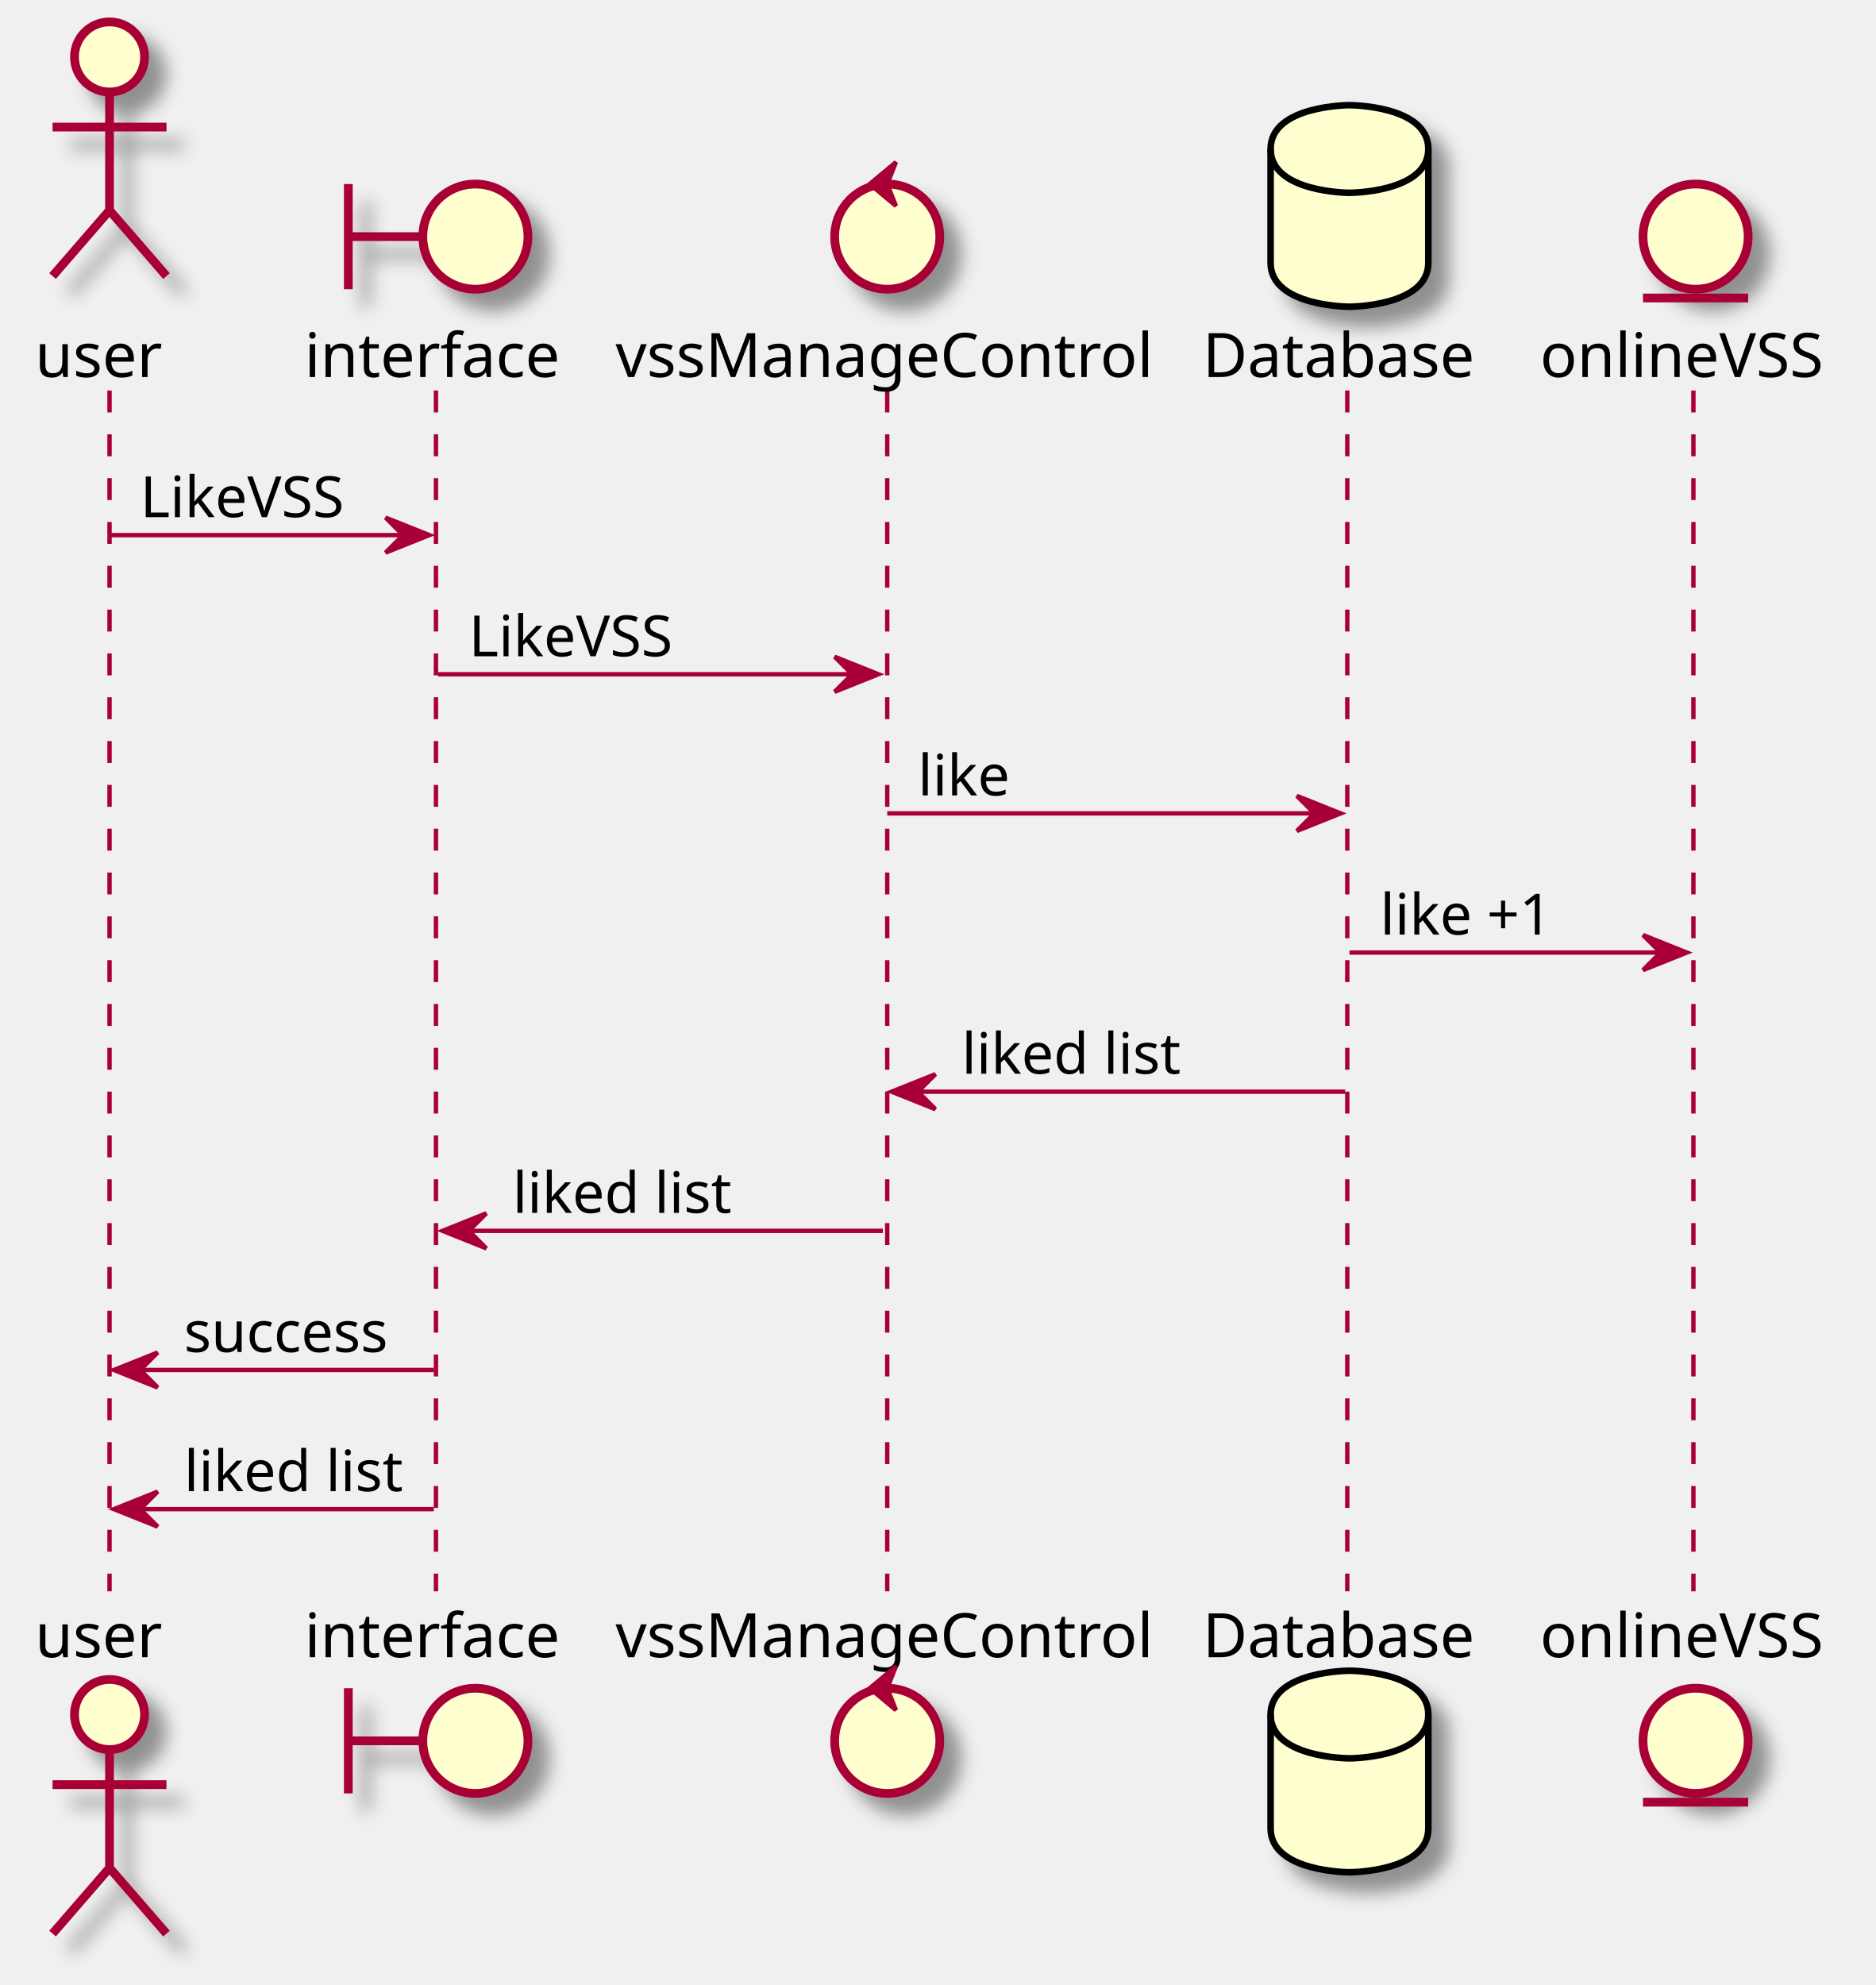
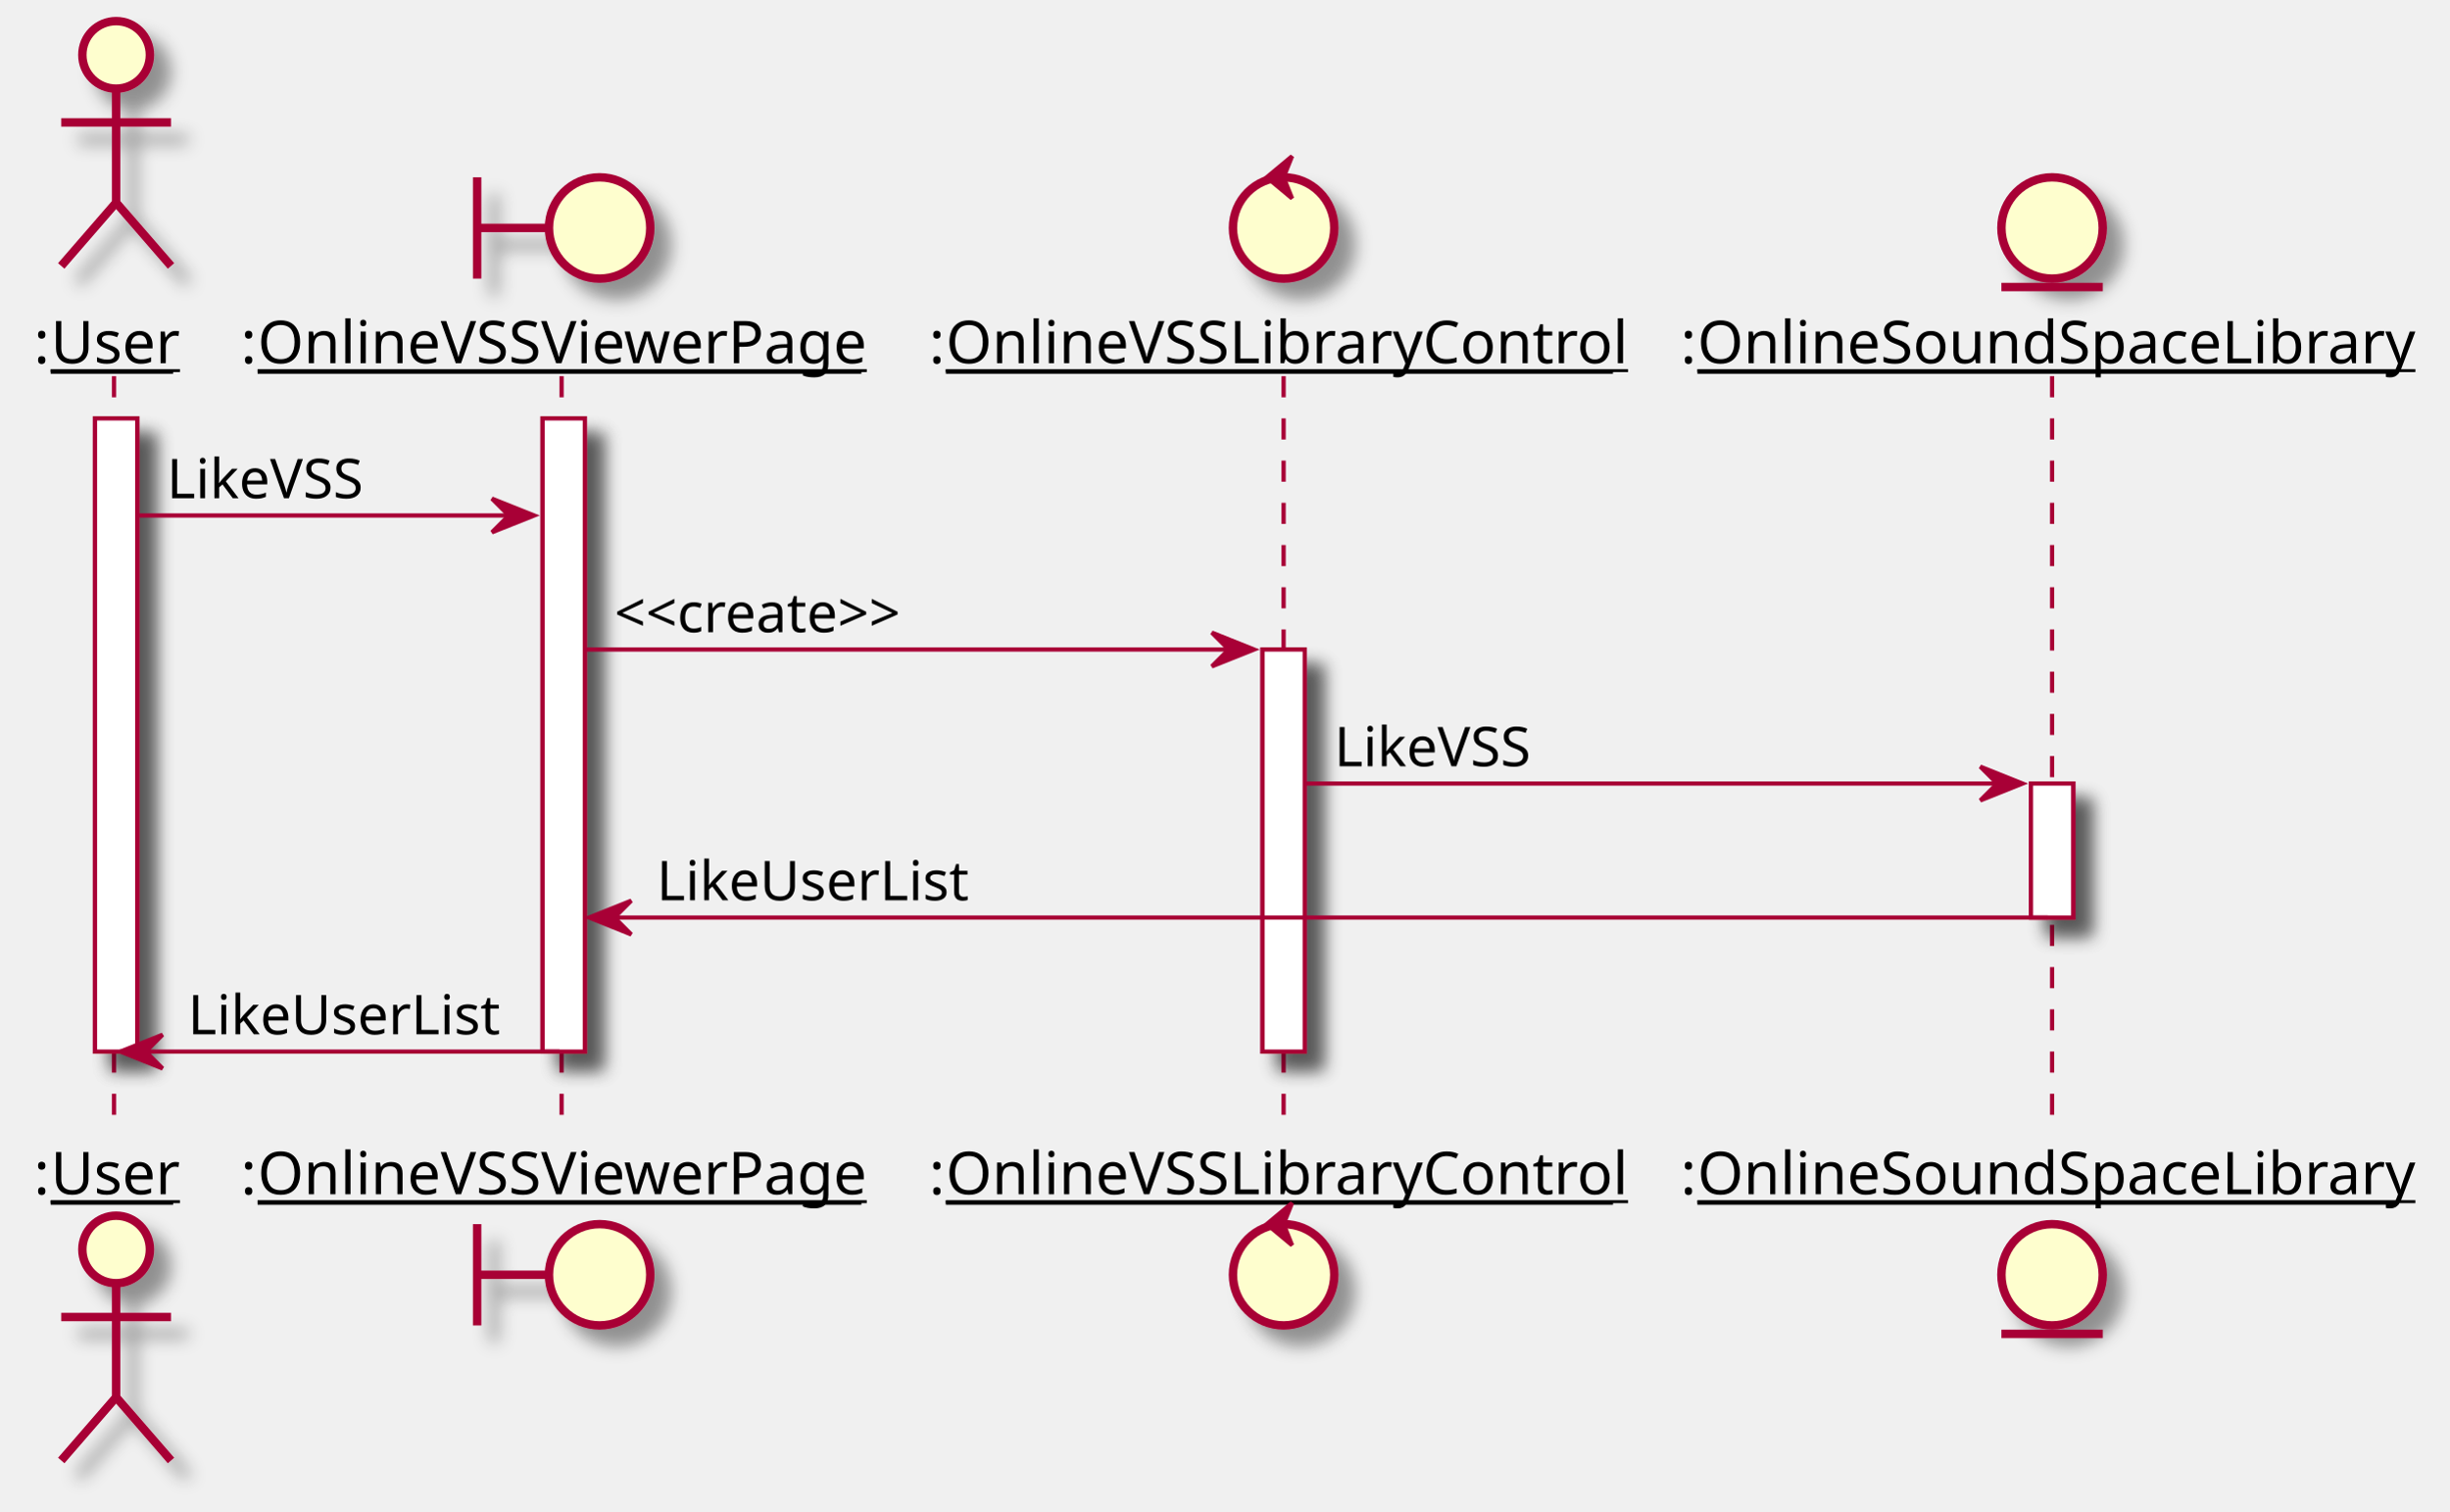
- <svg xmlns="http://www.w3.org/2000/svg" contentScriptType="application/ecmascript" contentStyleType="text/css" height="453px" preserveAspectRatio="none" style="width:428px;height:453px;" version="1.1" viewBox="0 0 428 453" width="428px" zoomAndPan="magnify">
+ <svg xmlns="http://www.w3.org/2000/svg" contentScriptType="application/ecmascript" contentStyleType="text/css" height="358px" preserveAspectRatio="none" style="width:580px;height:358px;" version="1.1" viewBox="0 0 580 358" width="580px" zoomAndPan="magnify">
  <defs>
-     <filter height="300%" id="f1e6n01oujcbb6" width="300%" x="-1" y="-1">
+     <filter height="300%" id="fpvvkwvhqc2e2" width="300%" x="-1" y="-1">
      <feGaussianBlur result="blurOut" stdDeviation="2.0" />
      <feColorMatrix in="blurOut" result="blurOut2" type="matrix" values="0 0 0 0 0 0 0 0 0 0 0 0 0 0 0 0 0 0 .4 0" />
      <feOffset dx="4.0" dy="4.0" in="blurOut2" result="blurOut3" />
      <feBlend in="SourceGraphic" in2="blurOut3" mode="normal" />
    </filter>
  </defs>
  <g>
-     <line style="stroke: #A80036; stroke-width: 1.0; stroke-dasharray: 5.0,5.0;" x1="25" x2="25" y1="89.12" y2="363.155" />
-     <line style="stroke: #A80036; stroke-width: 1.0; stroke-dasharray: 5.0,5.0;" x1="99.5" x2="99.5" y1="89.12" y2="363.155" />
-     <line style="stroke: #A80036; stroke-width: 1.0; stroke-dasharray: 5.0,5.0;" x1="202.5" x2="202.5" y1="89.12" y2="363.155" />
-     <line style="stroke: #A80036; stroke-width: 1.0; stroke-dasharray: 5.0,5.0;" x1="307.5" x2="307.5" y1="89.12" y2="363.155" />
-     <line style="stroke: #A80036; stroke-width: 1.0; stroke-dasharray: 5.0,5.0;" x1="386.5" x2="386.5" y1="89.12" y2="363.155" />
-     <text fill="#000000" font-family="sans-serif" font-size="14" lengthAdjust="spacingAndGlyphs" textLength="28" x="8" y="86.044">user</text>
-     <ellipse cx="25" cy="13" fill="#FEFECE" filter="url(#f1e6n01oujcbb6)" rx="8" ry="8" style="stroke: #A80036; stroke-width: 2.0;" />
-     <path d="M25,21 L25,48 M12,29 L38,29 M25,48 L12,63 M25,48 L38,63 " fill="none" filter="url(#f1e6n01oujcbb6)" style="stroke: #A80036; stroke-width: 2.0;" />
-     <text fill="#000000" font-family="sans-serif" font-size="14" lengthAdjust="spacingAndGlyphs" textLength="28" x="8" y="378.199">user</text>
-     <ellipse cx="25" cy="391.275" fill="#FEFECE" filter="url(#f1e6n01oujcbb6)" rx="8" ry="8" style="stroke: #A80036; stroke-width: 2.0;" />
-     <path d="M25,399.275 L25,426.275 M12,407.275 L38,407.275 M25,426.275 L12,441.275 M25,426.275 L38,441.275 " fill="none" filter="url(#f1e6n01oujcbb6)" style="stroke: #A80036; stroke-width: 2.0;" />
-     <text fill="#000000" font-family="sans-serif" font-size="14" lengthAdjust="spacingAndGlyphs" textLength="55" x="69.5" y="86.044">interface</text>
-     <path d="M79.5,42 L79.5,66 M79.5,54 L96.5,54 " fill="none" filter="url(#f1e6n01oujcbb6)" style="stroke: #A80036; stroke-width: 2.0;" />
-     <ellipse cx="108.5" cy="54" fill="#FEFECE" filter="url(#f1e6n01oujcbb6)" rx="12" ry="12" style="stroke: #A80036; stroke-width: 2.0;" />
-     <text fill="#000000" font-family="sans-serif" font-size="14" lengthAdjust="spacingAndGlyphs" textLength="55" x="69.5" y="378.199">interface</text>
-     <path d="M79.5,385.275 L79.5,409.275 M79.5,397.275 L96.5,397.275 " fill="none" filter="url(#f1e6n01oujcbb6)" style="stroke: #A80036; stroke-width: 2.0;" />
-     <ellipse cx="108.5" cy="397.275" fill="#FEFECE" filter="url(#f1e6n01oujcbb6)" rx="12" ry="12" style="stroke: #A80036; stroke-width: 2.0;" />
-     <text fill="#000000" font-family="sans-serif" font-size="14" lengthAdjust="spacingAndGlyphs" textLength="118" x="140.5" y="86.044">vssManageControl</text>
-     <ellipse cx="202.5" cy="54" fill="#FEFECE" filter="url(#f1e6n01oujcbb6)" rx="12" ry="12" style="stroke: #A80036; stroke-width: 2.0;" />
-     <polygon fill="#A80036" points="198.5,42,204.5,37,202.5,42,204.5,47,198.5,42" style="stroke: #A80036; stroke-width: 1.0;" />
-     <text fill="#000000" font-family="sans-serif" font-size="14" lengthAdjust="spacingAndGlyphs" textLength="118" x="140.5" y="378.199">vssManageControl</text>
-     <ellipse cx="202.5" cy="397.275" fill="#FEFECE" filter="url(#f1e6n01oujcbb6)" rx="12" ry="12" style="stroke: #A80036; stroke-width: 2.0;" />
-     <polygon fill="#A80036" points="198.5,385.275,204.5,380.275,202.5,385.275,204.5,390.275,198.5,385.275" style="stroke: #A80036; stroke-width: 1.0;" />
-     <text fill="#000000" font-family="sans-serif" font-size="14" lengthAdjust="spacingAndGlyphs" textLength="61" x="274.5" y="86.044">Database</text>
-     <path d="M290,34 C290,24 308,24 308,24 C308,24 326,24 326,34 L326,60 C326,70 308,70 308,70 C308,70 290,70 290,60 L290,34 " fill="#FEFECE" filter="url(#f1e6n01oujcbb6)" style="stroke: #000000; stroke-width: 1.5;" />
-     <path d="M290,34 C290,44 308,44 308,44 C308,44 326,44 326,34 " fill="none" style="stroke: #000000; stroke-width: 1.5;" />
-     <text fill="#000000" font-family="sans-serif" font-size="14" lengthAdjust="spacingAndGlyphs" textLength="61" x="274.5" y="378.199">Database</text>
-     <path d="M290,391.275 C290,381.275 308,381.275 308,381.275 C308,381.275 326,381.275 326,391.275 L326,417.275 C326,427.275 308,427.275 308,427.275 C308,427.275 290,427.275 290,417.275 L290,391.275 " fill="#FEFECE" filter="url(#f1e6n01oujcbb6)" style="stroke: #000000; stroke-width: 1.5;" />
-     <path d="M290,391.275 C290,401.275 308,401.275 308,401.275 C308,401.275 326,401.275 326,391.275 " fill="none" style="stroke: #000000; stroke-width: 1.5;" />
-     <text fill="#000000" font-family="sans-serif" font-size="14" lengthAdjust="spacingAndGlyphs" textLength="65" x="351.5" y="86.044">onlineVSS</text>
-     <ellipse cx="387" cy="54" fill="#FEFECE" filter="url(#f1e6n01oujcbb6)" rx="12" ry="12" style="stroke: #A80036; stroke-width: 2.0;" />
-     <line style="stroke: #A80036; stroke-width: 2.0;" x1="375" x2="399" y1="68" y2="68" />
-     <text fill="#000000" font-family="sans-serif" font-size="14" lengthAdjust="spacingAndGlyphs" textLength="65" x="351.5" y="378.199">onlineVSS</text>
-     <ellipse cx="387" cy="397.275" fill="#FEFECE" filter="url(#f1e6n01oujcbb6)" rx="12" ry="12" style="stroke: #A80036; stroke-width: 2.0;" />
-     <line style="stroke: #A80036; stroke-width: 2.0;" x1="375" x2="399" y1="411.275" y2="411.275" />
-     <polygon fill="#A80036" points="88,118.12,98,122.12,88,126.12,92,122.12" style="stroke: #A80036; stroke-width: 1.0;" />
-     <line style="stroke: #A80036; stroke-width: 1.0;" x1="25" x2="94" y1="122.12" y2="122.12" />
-     <text fill="#000000" font-family="sans-serif" font-size="13" lengthAdjust="spacingAndGlyphs" textLength="51" x="32" y="118.018">LikeVSS</text>
-     <polygon fill="#A80036" points="190.5,149.875,200.5,153.875,190.5,157.875,194.5,153.875" style="stroke: #A80036; stroke-width: 1.0;" />
-     <line style="stroke: #A80036; stroke-width: 1.0;" x1="100" x2="196.5" y1="153.875" y2="153.875" />
-     <text fill="#000000" font-family="sans-serif" font-size="13" lengthAdjust="spacingAndGlyphs" textLength="51" x="107" y="149.773">LikeVSS</text>
-     <polygon fill="#A80036" points="296,181.629,306,185.629,296,189.629,300,185.629" style="stroke: #A80036; stroke-width: 1.0;" />
-     <line style="stroke: #A80036; stroke-width: 1.0;" x1="202.5" x2="302" y1="185.629" y2="185.629" />
-     <text fill="#000000" font-family="sans-serif" font-size="13" lengthAdjust="spacingAndGlyphs" textLength="20" x="209.5" y="181.527">like</text>
-     <polygon fill="#A80036" points="375,213.383,385,217.383,375,221.383,379,217.383" style="stroke: #A80036; stroke-width: 1.0;" />
-     <line style="stroke: #A80036; stroke-width: 1.0;" x1="308" x2="381" y1="217.383" y2="217.383" />
-     <text fill="#000000" font-family="sans-serif" font-size="13" lengthAdjust="spacingAndGlyphs" textLength="39" x="315" y="213.281">like +1</text>
-     <polygon fill="#A80036" points="213.5,245.138,203.5,249.138,213.5,253.138,209.5,249.138" style="stroke: #A80036; stroke-width: 1.0;" />
-     <line style="stroke: #A80036; stroke-width: 1.0;" x1="207.5" x2="307" y1="249.138" y2="249.138" />
-     <text fill="#000000" font-family="sans-serif" font-size="13" lengthAdjust="spacingAndGlyphs" textLength="48" x="219.5" y="245.036">liked list</text>
-     <polygon fill="#A80036" points="111,276.892,101,280.892,111,284.892,107,280.892" style="stroke: #A80036; stroke-width: 1.0;" />
-     <line style="stroke: #A80036; stroke-width: 1.0;" x1="105" x2="201.5" y1="280.892" y2="280.892" />
-     <text fill="#000000" font-family="sans-serif" font-size="13" lengthAdjust="spacingAndGlyphs" textLength="48" x="117" y="276.79">liked list</text>
-     <polygon fill="#A80036" points="36,308.647,26,312.647,36,316.647,32,312.647" style="stroke: #A80036; stroke-width: 1.0;" />
-     <line style="stroke: #A80036; stroke-width: 1.0;" x1="30" x2="99" y1="312.647" y2="312.647" />
-     <text fill="#000000" font-family="sans-serif" font-size="13" lengthAdjust="spacingAndGlyphs" textLength="49" x="42" y="308.544">success</text>
-     <polygon fill="#A80036" points="36,340.401,26,344.401,36,348.401,32,344.401" style="stroke: #A80036; stroke-width: 1.0;" />
-     <line style="stroke: #A80036; stroke-width: 1.0;" x1="30" x2="99" y1="344.401" y2="344.401" />
-     <text fill="#000000" font-family="sans-serif" font-size="13" lengthAdjust="spacingAndGlyphs" textLength="48" x="42" y="340.299">liked list</text>
+     <rect fill="#FFFFFF" filter="url(#fpvvkwvhqc2e2)" height="150.018" style="stroke: #A80036; stroke-width: 1.0;" width="10" x="22.5" y="99.12" />
+     <rect fill="#FFFFFF" filter="url(#fpvvkwvhqc2e2)" height="150.018" style="stroke: #A80036; stroke-width: 1.0;" width="10" x="128.5" y="99.12" />
+     <rect fill="#FFFFFF" filter="url(#fpvvkwvhqc2e2)" height="95.263" style="stroke: #A80036; stroke-width: 1.0;" width="10" x="299" y="153.875" />
+     <rect fill="#FFFFFF" filter="url(#fpvvkwvhqc2e2)" height="31.754" style="stroke: #A80036; stroke-width: 1.0;" width="10" x="481" y="185.629" />
+     <line style="stroke: #A80036; stroke-width: 1.0; stroke-dasharray: 5.0,5.0;" x1="27" x2="27" y1="89.12" y2="267.892" />
+     <line style="stroke: #A80036; stroke-width: 1.0; stroke-dasharray: 5.0,5.0;" x1="133" x2="133" y1="89.12" y2="267.892" />
+     <line style="stroke: #A80036; stroke-width: 1.0; stroke-dasharray: 5.0,5.0;" x1="304" x2="304" y1="89.12" y2="267.892" />
+     <line style="stroke: #A80036; stroke-width: 1.0; stroke-dasharray: 5.0,5.0;" x1="486" x2="486" y1="89.12" y2="267.892" />
+     <text fill="#000000" font-family="sans-serif" font-size="14" lengthAdjust="spacingAndGlyphs" textLength="4" x="8" y="86.044">:</text>
+     <text fill="#000000" font-family="sans-serif" font-size="14" lengthAdjust="spacingAndGlyphs" text-decoration="underline" textLength="29" x="12" y="86.044">User</text>
+     <line style="stroke: #000000; stroke-width: 1.0;" x1="12" x2="41" y1="88.044" y2="88.044" />
+     <ellipse cx="27.5" cy="13" fill="#FEFECE" filter="url(#fpvvkwvhqc2e2)" rx="8" ry="8" style="stroke: #A80036; stroke-width: 2.0;" />
+     <path d="M27.5,21 L27.5,48 M14.5,29 L40.5,29 M27.5,48 L14.5,63 M27.5,48 L40.5,63 " fill="none" filter="url(#fpvvkwvhqc2e2)" style="stroke: #A80036; stroke-width: 2.0;" />
+     <text fill="#000000" font-family="sans-serif" font-size="14" lengthAdjust="spacingAndGlyphs" textLength="4" x="8" y="282.936">:</text>
+     <text fill="#000000" font-family="sans-serif" font-size="14" lengthAdjust="spacingAndGlyphs" text-decoration="underline" textLength="29" x="12" y="282.936">User</text>
+     <line style="stroke: #000000; stroke-width: 1.0;" x1="12" x2="41" y1="284.936" y2="284.936" />
+     <ellipse cx="27.5" cy="296.012" fill="#FEFECE" filter="url(#fpvvkwvhqc2e2)" rx="8" ry="8" style="stroke: #A80036; stroke-width: 2.0;" />
+     <path d="M27.5,304.012 L27.5,331.012 M14.5,312.012 L40.5,312.012 M27.5,331.012 L14.5,346.012 M27.5,331.012 L40.5,346.012 " fill="none" filter="url(#fpvvkwvhqc2e2)" style="stroke: #A80036; stroke-width: 2.0;" />
+     <text fill="#000000" font-family="sans-serif" font-size="14" lengthAdjust="spacingAndGlyphs" textLength="4" x="57" y="86.044">:</text>
+     <text fill="#000000" font-family="sans-serif" font-size="14" lengthAdjust="spacingAndGlyphs" text-decoration="underline" textLength="143" x="61" y="86.044">OnlineVSSViewerPage</text>
+     <line style="stroke: #000000; stroke-width: 1.0;" x1="61" x2="204" y1="88.044" y2="88.044" />
+     <path d="M113,42 L113,66 M113,54 L130,54 " fill="none" filter="url(#fpvvkwvhqc2e2)" style="stroke: #A80036; stroke-width: 2.0;" />
+     <ellipse cx="142" cy="54" fill="#FEFECE" filter="url(#fpvvkwvhqc2e2)" rx="12" ry="12" style="stroke: #A80036; stroke-width: 2.0;" />
+     <text fill="#000000" font-family="sans-serif" font-size="14" lengthAdjust="spacingAndGlyphs" textLength="4" x="57" y="282.936">:</text>
+     <text fill="#000000" font-family="sans-serif" font-size="14" lengthAdjust="spacingAndGlyphs" text-decoration="underline" textLength="143" x="61" y="282.936">OnlineVSSViewerPage</text>
+     <line style="stroke: #000000; stroke-width: 1.0;" x1="61" x2="204" y1="284.936" y2="284.936" />
+     <path d="M113,290.012 L113,314.012 M113,302.012 L130,302.012 " fill="none" filter="url(#fpvvkwvhqc2e2)" style="stroke: #A80036; stroke-width: 2.0;" />
+     <ellipse cx="142" cy="302.012" fill="#FEFECE" filter="url(#fpvvkwvhqc2e2)" rx="12" ry="12" style="stroke: #A80036; stroke-width: 2.0;" />
+     <text fill="#000000" font-family="sans-serif" font-size="14" lengthAdjust="spacingAndGlyphs" textLength="4" x="220" y="86.044">:</text>
+     <text fill="#000000" font-family="sans-serif" font-size="14" lengthAdjust="spacingAndGlyphs" text-decoration="underline" textLength="158" x="224" y="86.044">OnlineVSSLibraryControl</text>
+     <line style="stroke: #000000; stroke-width: 1.0;" x1="224" x2="382" y1="88.044" y2="88.044" />
+     <ellipse cx="304" cy="54" fill="#FEFECE" filter="url(#fpvvkwvhqc2e2)" rx="12" ry="12" style="stroke: #A80036; stroke-width: 2.0;" />
+     <polygon fill="#A80036" points="300,42,306,37,304,42,306,47,300,42" style="stroke: #A80036; stroke-width: 1.0;" />
+     <text fill="#000000" font-family="sans-serif" font-size="14" lengthAdjust="spacingAndGlyphs" textLength="4" x="220" y="282.936">:</text>
+     <text fill="#000000" font-family="sans-serif" font-size="14" lengthAdjust="spacingAndGlyphs" text-decoration="underline" textLength="158" x="224" y="282.936">OnlineVSSLibraryControl</text>
+     <line style="stroke: #000000; stroke-width: 1.0;" x1="224" x2="382" y1="284.936" y2="284.936" />
+     <ellipse cx="304" cy="302.012" fill="#FEFECE" filter="url(#fpvvkwvhqc2e2)" rx="12" ry="12" style="stroke: #A80036; stroke-width: 2.0;" />
+     <polygon fill="#A80036" points="300,290.012,306,285.012,304,290.012,306,295.012,300,290.012" style="stroke: #A80036; stroke-width: 1.0;" />
+     <text fill="#000000" font-family="sans-serif" font-size="14" lengthAdjust="spacingAndGlyphs" textLength="4" x="398" y="86.044">:</text>
+     <text fill="#000000" font-family="sans-serif" font-size="14" lengthAdjust="spacingAndGlyphs" text-decoration="underline" textLength="166" x="402" y="86.044">OnlineSoundSpaceLibrary</text>
+     <line style="stroke: #000000; stroke-width: 1.0;" x1="402" x2="568" y1="88.044" y2="88.044" />
+     <ellipse cx="486" cy="54" fill="#FEFECE" filter="url(#fpvvkwvhqc2e2)" rx="12" ry="12" style="stroke: #A80036; stroke-width: 2.0;" />
+     <line style="stroke: #A80036; stroke-width: 2.0;" x1="474" x2="498" y1="68" y2="68" />
+     <text fill="#000000" font-family="sans-serif" font-size="14" lengthAdjust="spacingAndGlyphs" textLength="4" x="398" y="282.936">:</text>
+     <text fill="#000000" font-family="sans-serif" font-size="14" lengthAdjust="spacingAndGlyphs" text-decoration="underline" textLength="166" x="402" y="282.936">OnlineSoundSpaceLibrary</text>
+     <line style="stroke: #000000; stroke-width: 1.0;" x1="402" x2="568" y1="284.936" y2="284.936" />
+     <ellipse cx="486" cy="302.012" fill="#FEFECE" filter="url(#fpvvkwvhqc2e2)" rx="12" ry="12" style="stroke: #A80036; stroke-width: 2.0;" />
+     <line style="stroke: #A80036; stroke-width: 2.0;" x1="474" x2="498" y1="316.012" y2="316.012" />
+     <rect fill="#FFFFFF" filter="url(#fpvvkwvhqc2e2)" height="150.018" style="stroke: #A80036; stroke-width: 1.0;" width="10" x="22.5" y="99.12" />
+     <rect fill="#FFFFFF" filter="url(#fpvvkwvhqc2e2)" height="150.018" style="stroke: #A80036; stroke-width: 1.0;" width="10" x="128.5" y="99.12" />
+     <rect fill="#FFFFFF" filter="url(#fpvvkwvhqc2e2)" height="95.263" style="stroke: #A80036; stroke-width: 1.0;" width="10" x="299" y="153.875" />
+     <rect fill="#FFFFFF" filter="url(#fpvvkwvhqc2e2)" height="31.754" style="stroke: #A80036; stroke-width: 1.0;" width="10" x="481" y="185.629" />
+     <polygon fill="#A80036" points="116.5,118.12,126.5,122.12,116.5,126.12,120.5,122.12" style="stroke: #A80036; stroke-width: 1.0;" />
+     <line style="stroke: #A80036; stroke-width: 1.0;" x1="32.5" x2="122.5" y1="122.12" y2="122.12" />
+     <text fill="#000000" font-family="sans-serif" font-size="13" lengthAdjust="spacingAndGlyphs" textLength="51" x="39.5" y="118.018">LikeVSS</text>
+     <polygon fill="#A80036" points="287,149.875,297,153.875,287,157.875,291,153.875" style="stroke: #A80036; stroke-width: 1.0;" />
+     <line style="stroke: #A80036; stroke-width: 1.0;" x1="138.5" x2="293" y1="153.875" y2="153.875" />
+     <text fill="#000000" font-family="sans-serif" font-size="13" lengthAdjust="spacingAndGlyphs" textLength="68" x="145.5" y="149.773">&lt;&lt;create&gt;&gt;</text>
+     <polygon fill="#A80036" points="469,181.629,479,185.629,469,189.629,473,185.629" style="stroke: #A80036; stroke-width: 1.0;" />
+     <line style="stroke: #A80036; stroke-width: 1.0;" x1="309" x2="475" y1="185.629" y2="185.629" />
+     <text fill="#000000" font-family="sans-serif" font-size="13" lengthAdjust="spacingAndGlyphs" textLength="51" x="316" y="181.527">LikeVSS</text>
+     <polygon fill="#A80036" points="149.5,213.383,139.5,217.383,149.5,221.383,145.5,217.383" style="stroke: #A80036; stroke-width: 1.0;" />
+     <line style="stroke: #A80036; stroke-width: 1.0;" x1="143.5" x2="485" y1="217.383" y2="217.383" />
+     <text fill="#000000" font-family="sans-serif" font-size="13" lengthAdjust="spacingAndGlyphs" textLength="72" x="155.5" y="213.281">LikeUserList</text>
+     <polygon fill="#A80036" points="38.5,245.138,28.5,249.138,38.5,253.138,34.5,249.138" style="stroke: #A80036; stroke-width: 1.0;" />
+     <line style="stroke: #A80036; stroke-width: 1.0;" x1="32.5" x2="132.5" y1="249.138" y2="249.138" />
+     <text fill="#000000" font-family="sans-serif" font-size="13" lengthAdjust="spacingAndGlyphs" textLength="72" x="44.5" y="245.036">LikeUserList</text>
  </g>
</svg>
